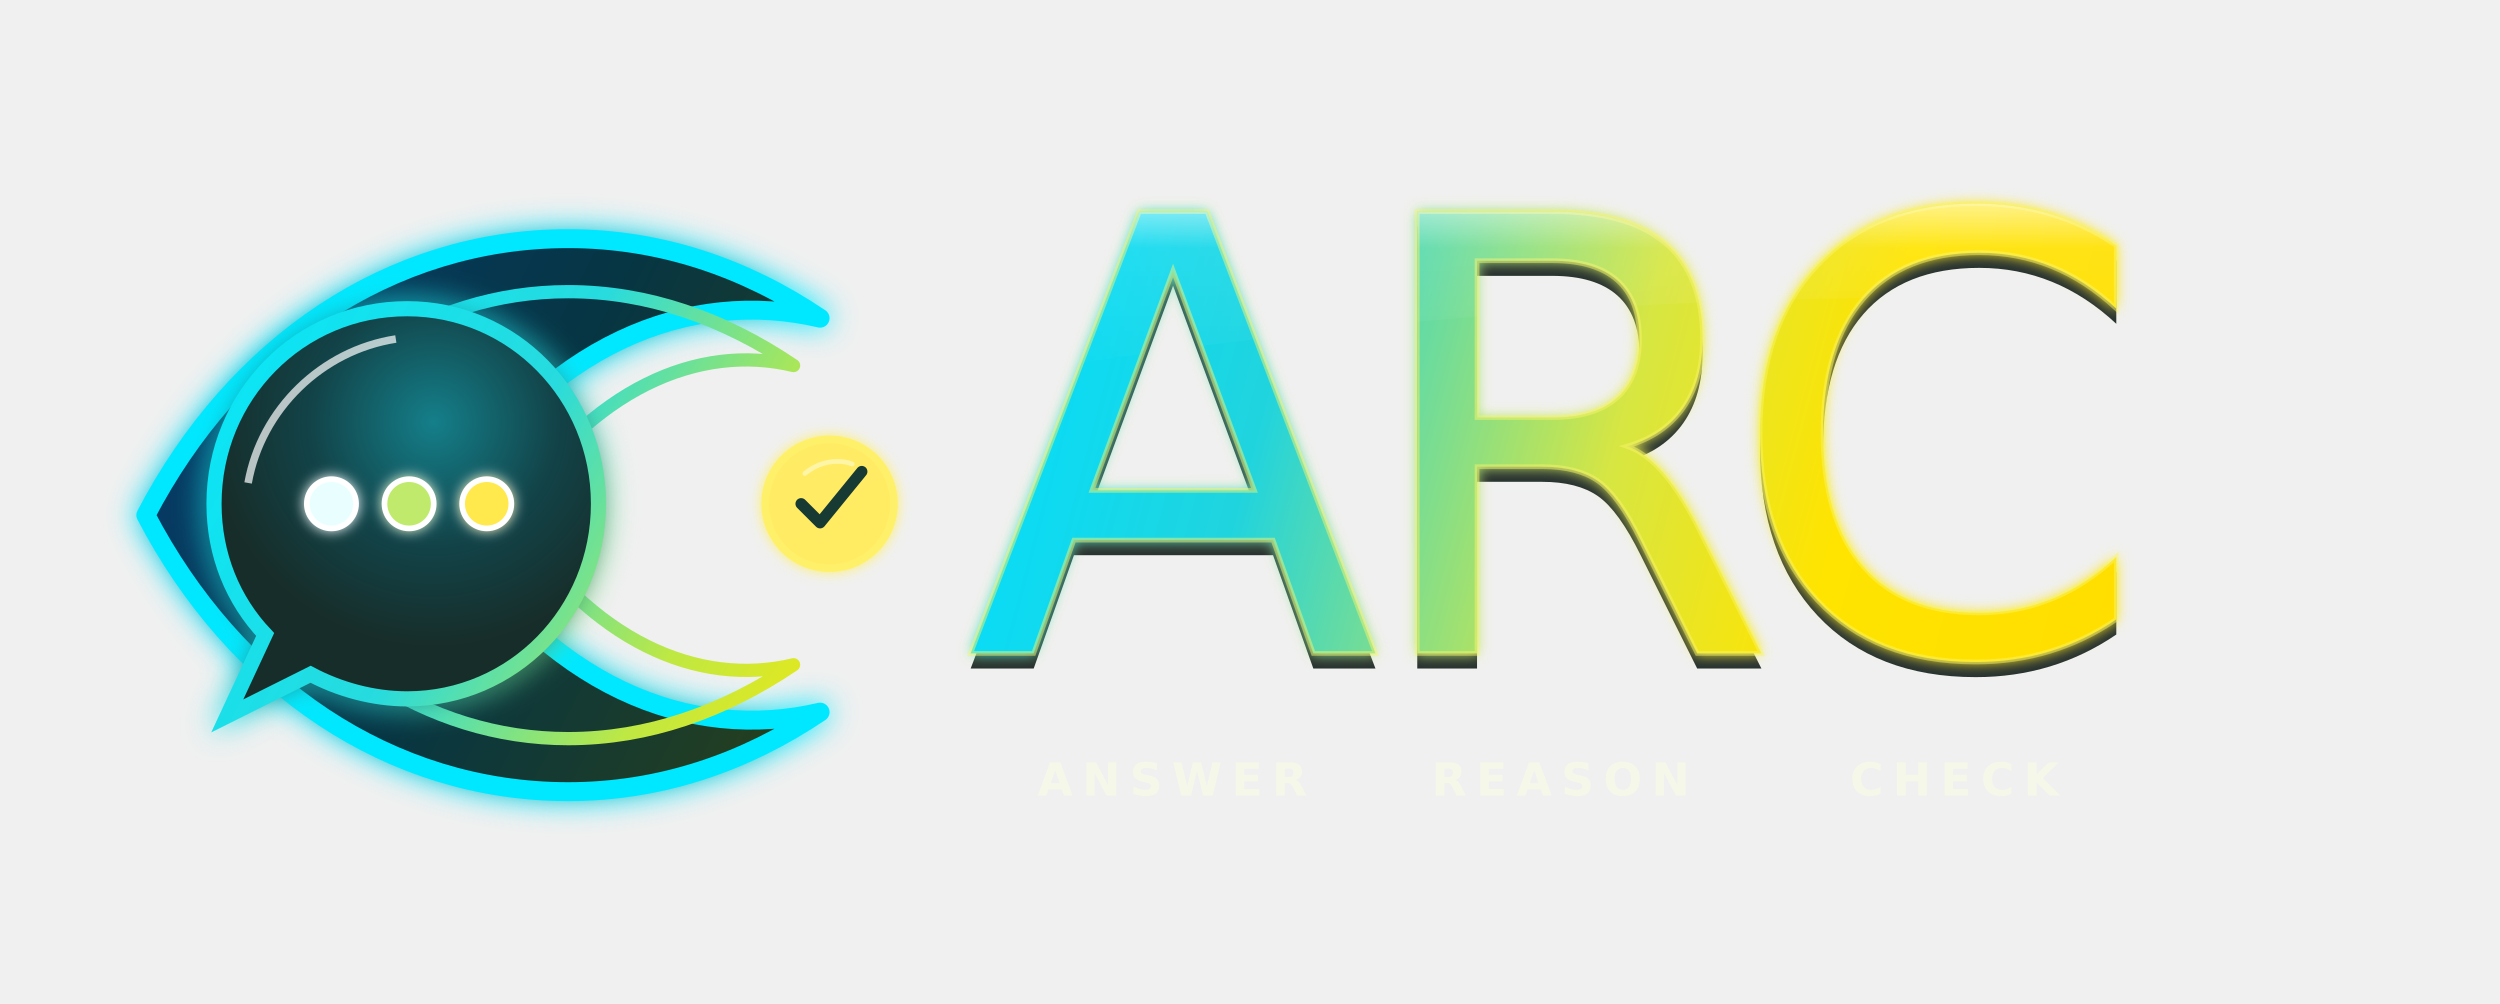
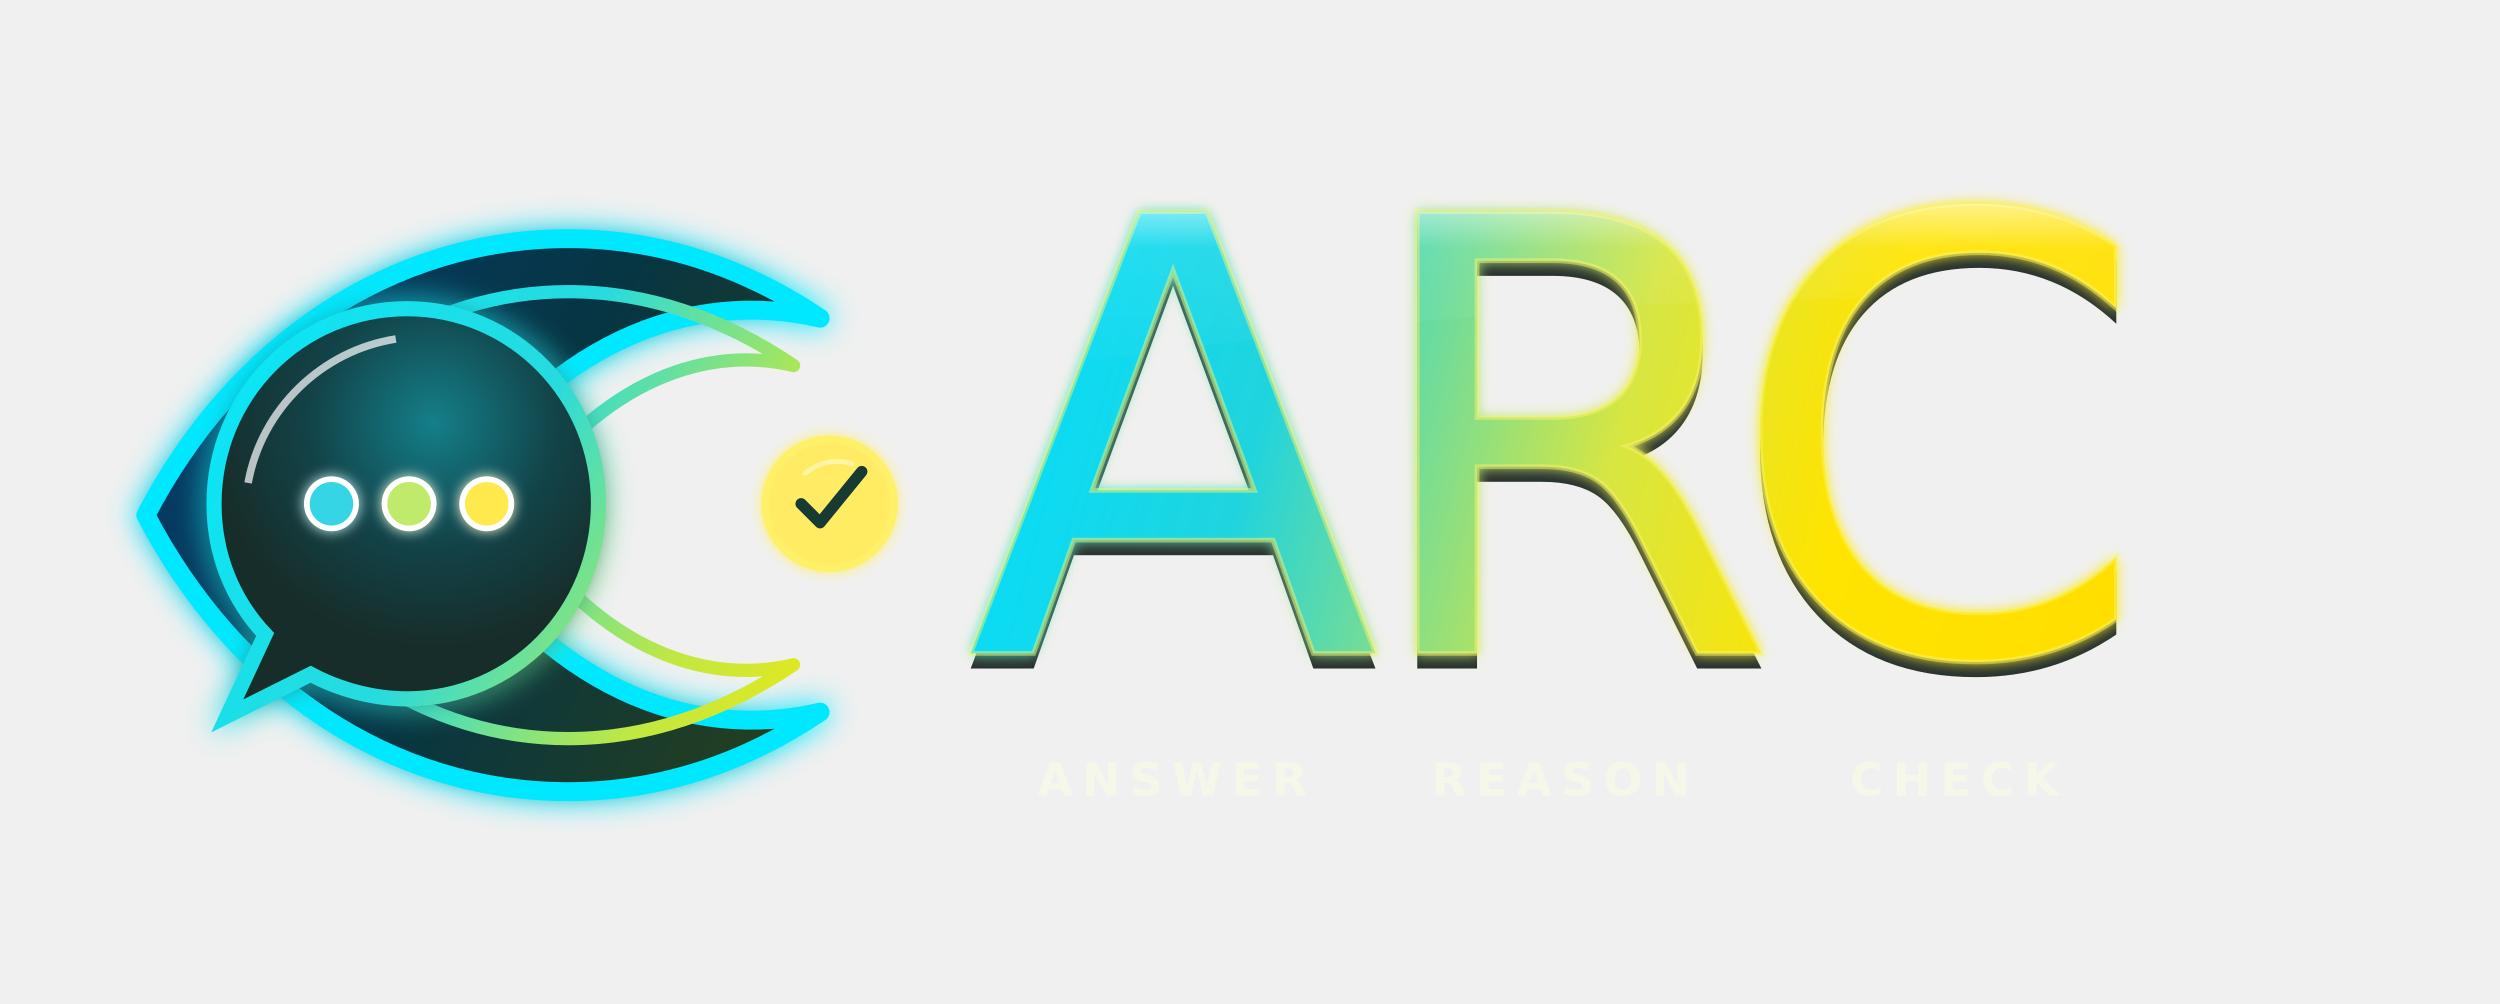
<svg xmlns="http://www.w3.org/2000/svg" viewBox="80 245 1320 530" role="img" aria-labelledby="title desc">
  <defs>
    <linearGradient id="spectrum" x1="164" y1="395" x2="565" y2="622" gradientUnits="userSpaceOnUse">
      <stop stop-color="#00E8FF" />
      <stop offset=".45" stop-color="#27DBDE" />
      <stop offset=".72" stop-color="#BFE843" />
      <stop offset="1" stop-color="#FFE700" />
    </linearGradient>
    <linearGradient id="eye-fill" x1="181" y1="431" x2="505" y2="599" gradientUnits="userSpaceOnUse">
      <stop stop-color="#063B67" />
      <stop offset=".5" stop-color="#063543" />
      <stop offset="1" stop-color="#243F20" />
    </linearGradient>
    <radialGradient id="core" cx="0" cy="0" r="1" gradientTransform="translate(309 468) rotate(55) scale(119)" gradientUnits="userSpaceOnUse">
      <stop stop-color="#147F8A" />
      <stop offset=".55" stop-color="#124348" />
      <stop offset="1" stop-color="#172D29" />
    </radialGradient>
    <radialGradient id="orb" cx="0" cy="0" r="1" gradientTransform="translate(-10 -14) rotate(45) scale(70)" gradientUnits="objectBoundingBox">
      <stop stop-color="#FFF58A" />
      <stop offset=".5" stop-color="#FFE33F" />
      <stop offset="1" stop-color="#C99B00" />
    </radialGradient>
    <linearGradient id="arc-text" x1="590" y1="393" x2="1335" y2="590" gradientUnits="userSpaceOnUse">
      <stop stop-color="#00DFFF" />
      <stop offset=".22" stop-color="#20D4DE" />
      <stop offset=".46" stop-color="#D7E642" />
      <stop offset=".62" stop-color="#FFE400" />
      <stop offset="1" stop-color="#FFD900" />
    </linearGradient>
    <linearGradient id="arc-highlight" x1="0" y1="0" x2="0" y2="1">
      <stop stop-color="#FFFFFF" stop-opacity=".78" />
      <stop offset=".26" stop-color="#FFFFFF" stop-opacity=".11" />
      <stop offset="1" stop-color="#FFFFFF" stop-opacity="0" />
    </linearGradient>
    <linearGradient id="baseline" x1="596" y1="0" x2="1325" y2="0" gradientUnits="userSpaceOnUse">
      <stop stop-color="#00DFFF" stop-opacity=".65" />
      <stop offset=".52" stop-color="#FFE500" stop-opacity=".8" />
      <stop offset="1" stop-color="#FFE500" stop-opacity="0" />
    </linearGradient>
    <filter id="medium-glow" x="-60%" y="-60%" width="220%" height="220%" color-interpolation-filters="sRGB">
      <feGaussianBlur stdDeviation="8" result="blur" />
      <feMerge>
        <feMergeNode in="blur" />
        <feMergeNode in="SourceGraphic" />
      </feMerge>
    </filter>
    <filter id="small-glow" x="-50%" y="-50%" width="200%" height="200%" color-interpolation-filters="sRGB">
      <feGaussianBlur stdDeviation="3.5" result="blur" />
      <feMerge>
        <feMergeNode in="blur" />
        <feMergeNode in="SourceGraphic" />
      </feMerge>
    </filter>
    <clipPath id="word-clip">
      <text x="590" y="590" font-family="DejaVu Sans, Arial, sans-serif" font-size="320" font-weight="400" letter-spacing="-12">ARC</text>
    </clipPath>
  </defs>
  <g stroke-linejoin="round" stroke-linecap="round">
    <path d="M157 517C204 427 286 371 380 371c48 0 93 15 133 42-68-16-145 12-202 104 58 92 134 120 202 104-40 27-85 42-133 42-94 0-176-56-223-146Z" fill="url(#eye-fill)" stroke="#00E8FF" stroke-width="10" filter="url(#medium-glow)" />
    <path d="M193 517c47-73 112-118 187-118 42 0 82 14 119 39-50-12-107 12-150 79 43 67 100 91 150 79-37 25-77 39-119 39-75 0-140-45-187-118Z" fill="none" stroke="url(#spectrum)" stroke-width="7" />
  </g>
  <g filter="url(#medium-glow)">
    <path d="M396 511c0 57-45 103-101 103-18 0-36-5-51-13l-44 22 20-43c-17-18-27-42-27-69 0-57 45-103 102-103 56 0 101 46 101 103Z" fill="url(#core)" stroke="url(#spectrum)" stroke-width="8" />
    <path d="M211 500c7-39 39-70 78-76" fill="none" stroke="#FFFFFF" stroke-width="4" opacity=".7" />
  </g>
  <g filter="url(#small-glow)">
-     <circle cx="255" cy="511" r="13" fill="#E9FFFF" stroke="#FFFFFF" stroke-width="3" />
+     <circle cx="255" cy="511" r="13" fill="#35D5E6" stroke="#FFFFFF" stroke-width="3" />
    <circle cx="296" cy="511" r="13" fill="#BFEA6B" stroke="#FFFFFF" stroke-width="3" />
    <circle cx="337" cy="511" r="13" fill="#FFE94D" stroke="#FFFFFF" stroke-width="3" />
  </g>
  <path d="M396 511h103" fill="none" stroke="url(#spectrum)" stroke-width="8" stroke-linecap="round" filter="url(#small-glow)" />
  <circle cx="518" cy="511" r="34" fill="url(#orb)" stroke="#FFF06A" stroke-width="4" filter="url(#small-glow)" />
  <path d="M505 495c7-6 17-8 25-5" fill="none" stroke="#FFFBD2" stroke-width="2.5" stroke-linecap="round" opacity=".6" />
  <path d="m503 511 10 10 22-27" fill="none" stroke="#173A32" stroke-width="6" stroke-linecap="round" stroke-linejoin="round" />
  <text x="590" y="598" fill="#071311" opacity=".86" font-family="DejaVu Sans, Arial, sans-serif" font-size="320" font-weight="400" letter-spacing="-12">ARC</text>
  <text x="590" y="590" fill="url(#arc-text)" stroke="#F8F46B" stroke-opacity=".48" stroke-width="2.5" font-family="DejaVu Sans, Arial, sans-serif" font-size="320" font-weight="400" letter-spacing="-12" filter="url(#small-glow)">ARC</text>
  <g clip-path="url(#word-clip)" opacity=".74">
    <path d="M570 350h790v68c-224-29-512-18-790 32Z" fill="url(#arc-highlight)" />
  </g>
  <path d="M602 603h730" stroke="url(#baseline)" stroke-width="3" filter="url(#small-glow)" />
  <g fill="#F5F8E9" font-family="DejaVu Sans, Arial, sans-serif" font-size="24" font-weight="600" letter-spacing="5" text-anchor="middle">
    <text x="699" y="665">ANSWER</text>
    <text x="904" y="665">REASON</text>
    <text x="1112" y="665">CHECK</text>
  </g>
</svg>
